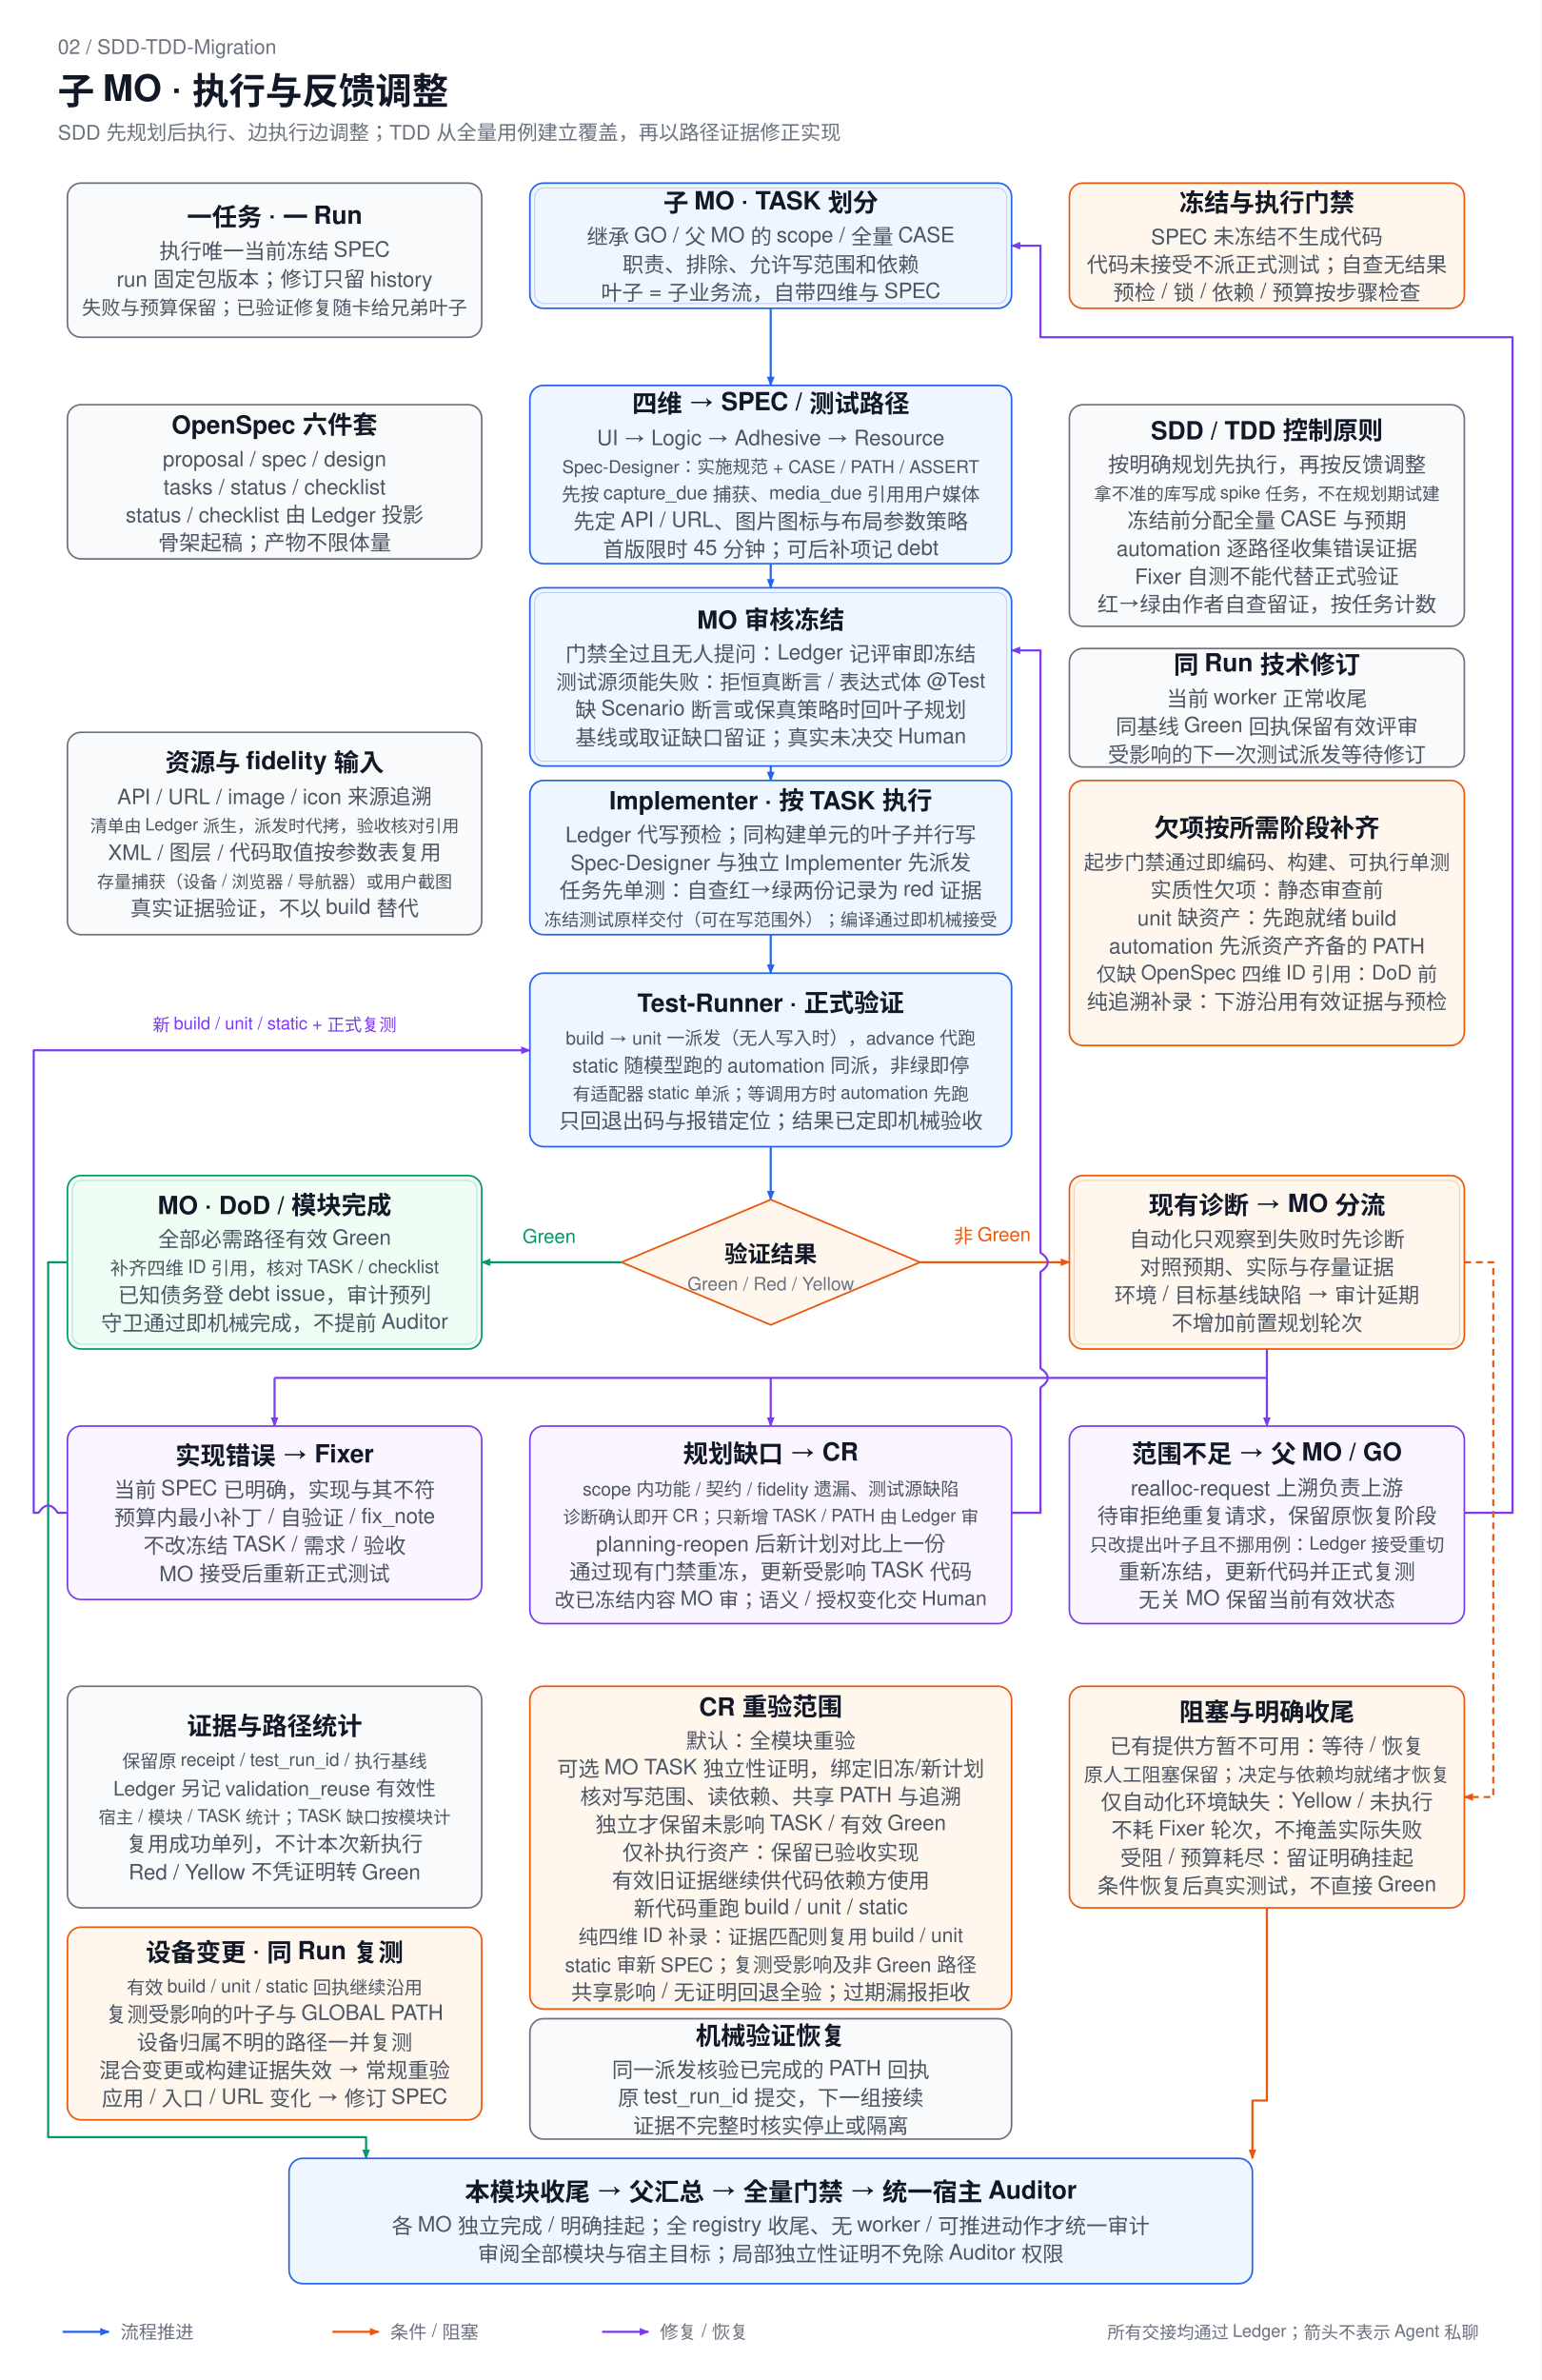
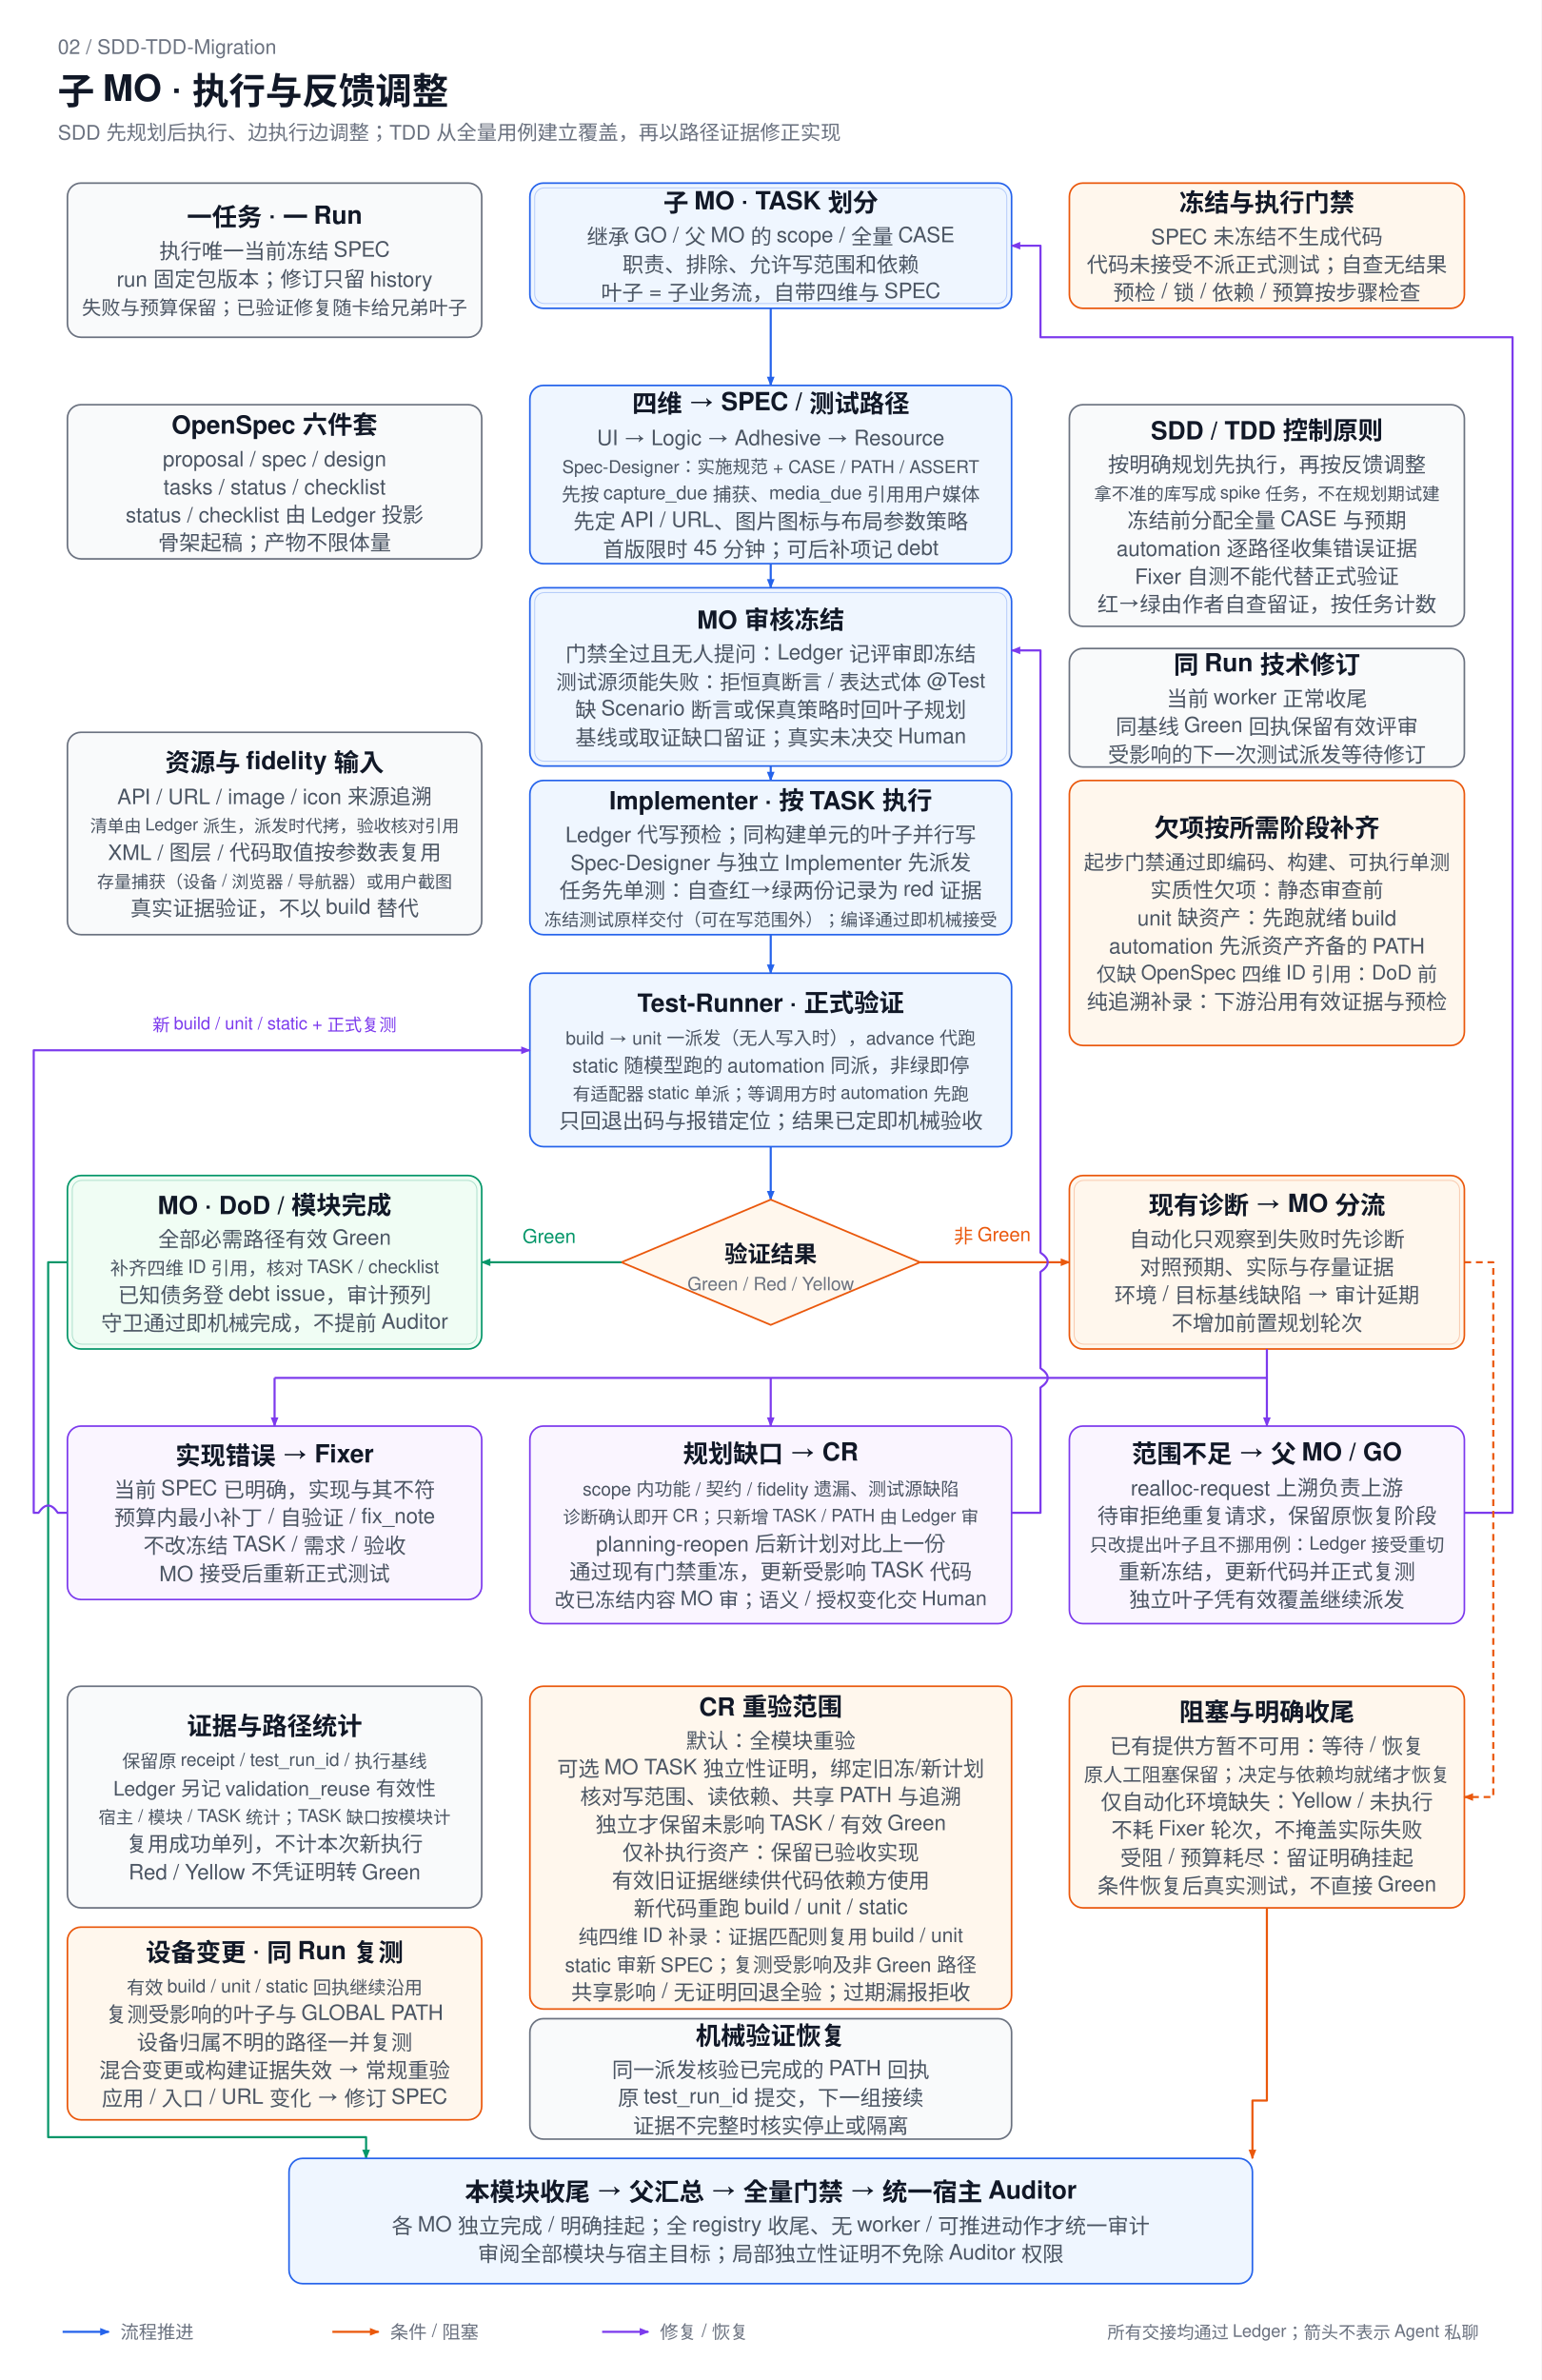
<svg xmlns="http://www.w3.org/2000/svg" width="1600" height="2470" viewBox="0 0 1600 2470" role="img" aria-labelledby="title desc">
  <style>text {font-family: "Helvetica Neue", Helvetica, Arial, "PingFang SC", "Microsoft YaHei", sans-serif;}</style>
  <defs>
    <marker id="arrow-blue" markerWidth="10" markerHeight="8" refX="9" refY="4" orient="auto" markerUnits="userSpaceOnUse">
      <path d="M0,0 L10,4 L0,8 Z" fill="#2563eb" />
    </marker>
    <marker id="arrow-orange" markerWidth="10" markerHeight="8" refX="9" refY="4" orient="auto" markerUnits="userSpaceOnUse">
      <path d="M0,0 L10,4 L0,8 Z" fill="#ea580c" />
    </marker>
    <marker id="arrow-green" markerWidth="10" markerHeight="8" refX="9" refY="4" orient="auto" markerUnits="userSpaceOnUse">
      <path d="M0,0 L10,4 L0,8 Z" fill="#059669" />
    </marker>
    <marker id="arrow-purple" markerWidth="10" markerHeight="8" refX="9" refY="4" orient="auto" markerUnits="userSpaceOnUse">
      <path d="M0,0 L10,4 L0,8 Z" fill="#7c3aed" />
    </marker>
    <marker id="arrow-gray" markerWidth="10" markerHeight="8" refX="9" refY="4" orient="auto" markerUnits="userSpaceOnUse">
      <path d="M0,0 L10,4 L0,8 Z" fill="#6b7280" />
    </marker>
  </defs>
  <rect width="1600" height="2470" fill="white" />
  <text x="60" y="56" font-size="21.00" fill="#6b7280" text-anchor="start" font-weight="400">02  /  SDD-TDD-Migration</text>
  <text x="60" y="108" font-size="38.00" fill="#111827" text-anchor="start" font-weight="700">子 MO · 执行与反馈调整</text>
  <text x="60" y="145" font-size="21.00" fill="#6b7280" text-anchor="start" font-weight="400">SDD 先规划后执行、边执行边调整；TDD 从全量用例建立覆盖，再以路径证据修正实现</text>
  <rect x="550" y="190" width="500" height="130" rx="14" fill="#eff6ff" stroke="#2563eb" stroke-width="1.7" />
  <rect x="555" y="195" width="490" height="120" rx="10" fill="none" stroke="#2563eb" stroke-opacity="0.28" />
  <text x="800.0" y="219.5" font-size="26.00" fill="#111827" text-anchor="middle" font-weight="650">子 MO · TASK 划分</text>
  <text x="800.0" y="253.5" font-size="22.00" fill="#4b5563" text-anchor="middle" font-weight="400">继承 GO / 父 MO 的 scope / 全量 CASE</text>
  <text x="800.0" y="282.5" font-size="22.00" fill="#4b5563" text-anchor="middle" font-weight="400">职责、排除、允许写范围和依赖</text>
  <text x="800.0" y="311.5" font-size="22.00" fill="#4b5563" text-anchor="middle" font-weight="400">叶子 = 子业务流，自带四维与 SPEC</text>
  <path d="M800,320 L800,400" fill="none" stroke="#2563eb" stroke-width="2.2" stroke-linejoin="round" marker-end="url(#arrow-blue)" />
  <rect x="550" y="400" width="500" height="185" rx="14" fill="#eff6ff" stroke="#2563eb" stroke-width="1.7" />
  <text x="800.0" y="428.0" font-size="26.00" fill="#111827" text-anchor="middle" font-weight="650">四维 → SPEC / 测试路径</text>
  <text x="800.0" y="462.0" font-size="22.00" fill="#4b5563" text-anchor="middle" font-weight="400">UI → Logic → Adhesive → Resource</text>
  <text x="800.0" y="491.0" font-size="18.42" fill="#4b5563" text-anchor="middle" font-weight="400">Spec-Designer：实施规范 + CASE / PATH / ASSERT</text>
  <text x="800.0" y="520.0" font-size="19.49" fill="#4b5563" text-anchor="middle" font-weight="400">先按 capture_due 捕获、media_due 引用用户媒体</text>
  <text x="800.0" y="549.0" font-size="22.00" fill="#4b5563" text-anchor="middle" font-weight="400">先定 API / URL、图片图标与布局参数策略</text>
  <text x="800.0" y="578.0" font-size="22.00" fill="#4b5563" text-anchor="middle" font-weight="400">首版限时 45 分钟；可后补项记 debt</text>
  <path d="M800,585 L800,610" fill="none" stroke="#2563eb" stroke-width="2.2" stroke-linejoin="round" marker-end="url(#arrow-blue)" />
  <rect x="550" y="610" width="500" height="185" rx="14" fill="#eff6ff" stroke="#2563eb" stroke-width="1.7" />
  <rect x="555" y="615" width="490" height="175" rx="10" fill="none" stroke="#2563eb" stroke-opacity="0.28" />
  <text x="800.0" y="652.5" font-size="26.00" fill="#111827" text-anchor="middle" font-weight="650">MO 审核冻结</text>
  <text x="800.0" y="686.5" font-size="22.00" fill="#4b5563" text-anchor="middle" font-weight="400">门禁全过且无人提问：Ledger 记评审即冻结</text>
  <text x="800.0" y="715.5" font-size="21.24" fill="#4b5563" text-anchor="middle" font-weight="400">测试源须能失败：拒恒真断言 / 表达式体 @Test</text>
  <text x="800.0" y="744.5" font-size="22.00" fill="#4b5563" text-anchor="middle" font-weight="400">缺 Scenario 断言或保真策略时回叶子规划</text>
  <text x="800.0" y="773.5" font-size="22.00" fill="#4b5563" text-anchor="middle" font-weight="400">基线或取证缺口留证；真实未决交 Human</text>
  <path d="M800,795 L800,810" fill="none" stroke="#2563eb" stroke-width="2.2" stroke-linejoin="round" marker-end="url(#arrow-blue)" />
  <rect x="550" y="810" width="500" height="160" rx="14" fill="#eff6ff" stroke="#2563eb" stroke-width="1.7" />
  <text x="800.0" y="840.0" font-size="26.00" fill="#111827" text-anchor="middle" font-weight="650">Implementer · 按 TASK 执行</text>
  <text x="800.0" y="874.0" font-size="22.00" fill="#4b5563" text-anchor="middle" font-weight="400">Ledger 代写预检；同构建单元的叶子并行写</text>
  <text x="800.0" y="903.0" font-size="21.97" fill="#4b5563" text-anchor="middle" font-weight="400">Spec-Designer 与独立 Implementer 先派发</text>
  <text x="800.0" y="932.0" font-size="22.00" fill="#4b5563" text-anchor="middle" font-weight="400">任务先单测：自查红→绿两份记录为 red 证据</text>
  <text x="800.0" y="961.0" font-size="18.08" fill="#4b5563" text-anchor="middle" font-weight="400">冻结测试原样交付（可在写范围外）；编译通过即机械接受</text>
  <path d="M800,970 L800,1010" fill="none" stroke="#2563eb" stroke-width="2.2" stroke-linejoin="round" marker-end="url(#arrow-blue)" />
  <rect x="550" y="1010" width="500" height="180" rx="14" fill="#eff6ff" stroke="#2563eb" stroke-width="1.7" />
  <text x="800.0" y="1050.0" font-size="26.00" fill="#111827" text-anchor="middle" font-weight="650">Test-Runner · 正式验证</text>
  <text x="800.0" y="1084.0" font-size="18.82" fill="#4b5563" text-anchor="middle" font-weight="400">build → unit 一派发（无人写入时），advance 代跑</text>
  <text x="800.0" y="1113.0" font-size="20.59" fill="#4b5563" text-anchor="middle" font-weight="400">static 随模型跑的 automation 同派，非绿即停</text>
  <text x="800.0" y="1142.0" font-size="18.50" fill="#4b5563" text-anchor="middle" font-weight="400">有适配器 static 单派；等调用方时 automation 先跑</text>
  <text x="800.0" y="1171.0" font-size="22.00" fill="#4b5563" text-anchor="middle" font-weight="400">只回退出码与报错定位；结果已定即机械验收</text>
  <path d="M800,1190 L800,1245" fill="none" stroke="#2563eb" stroke-width="2.2" stroke-linejoin="round" marker-end="url(#arrow-blue)" />
  <path d="M800,1245.0 L955.0,1310 L800,1375.0 L645.0,1310 Z" fill="#fff7ed" stroke="#ea580c" stroke-width="1.8" />
  <text x="800" y="1310" font-size="24.00" fill="#111827" text-anchor="middle" font-weight="650">验证结果</text>
  <text x="800" y="1339" font-size="19.00" fill="#6b7280" text-anchor="middle" font-weight="400">Green / Red / Yellow</text>
  <path d="M645,1310 L500,1310" fill="none" stroke="#059669" stroke-width="2.2" stroke-linejoin="round" marker-end="url(#arrow-green)" />
  <rect x="532.5" y="1270" width="75.0" height="29" rx="4" fill="white" opacity="0.97" />
  <text x="570" y="1290" font-size="20.00" fill="#059669" text-anchor="middle" font-weight="400">Green</text>
  <rect x="70" y="1220" width="430" height="180" rx="14" fill="#f0fdf4" stroke="#059669" stroke-width="1.7" />
  <rect x="75" y="1225" width="420" height="170" rx="10" fill="none" stroke="#059669" stroke-opacity="0.28" />
  <text x="285.0" y="1260.0" font-size="26.00" fill="#111827" text-anchor="middle" font-weight="650">MO · DoD / 模块完成</text>
  <text x="285.0" y="1294.0" font-size="22.00" fill="#4b5563" text-anchor="middle" font-weight="400">全部必需路径有效 Green</text>
  <text x="285.0" y="1323.0" font-size="19.07" fill="#4b5563" text-anchor="middle" font-weight="400">补齐四维 ID 引用，核对 TASK / checklist</text>
  <text x="285.0" y="1352.0" font-size="22.00" fill="#4b5563" text-anchor="middle" font-weight="400">已知债务登 debt issue，审计预列</text>
  <text x="285.0" y="1381.0" font-size="22.00" fill="#4b5563" text-anchor="middle" font-weight="400">守卫通过即机械完成，不提前 Auditor</text>
  <path d="M70,1310 L50,1310 L50,2218 L380,2218 L380,2240" fill="none" stroke="#059669" stroke-width="2.2" stroke-linejoin="round" marker-end="url(#arrow-green)" />
  <path d="M955,1310 L1110,1310" fill="none" stroke="#ea580c" stroke-width="2.2" stroke-linejoin="round" marker-end="url(#arrow-orange)" />
  <rect x="976.8" y="1270" width="106.4" height="29" rx="4" fill="white" opacity="0.97" />
  <text x="1030" y="1290" font-size="20.00" fill="#ea580c" text-anchor="middle" font-weight="400">非 Green</text>
  <rect x="1110" y="1220" width="410" height="180" rx="14" fill="#fff7ed" stroke="#ea580c" stroke-width="1.7" />
  <rect x="1115" y="1225" width="400" height="170" rx="10" fill="none" stroke="#ea580c" stroke-opacity="0.28" />
  <text x="1315.0" y="1260.0" font-size="26.00" fill="#111827" text-anchor="middle" font-weight="650">现有诊断 → MO 分流</text>
  <text x="1315.0" y="1294.0" font-size="22.00" fill="#4b5563" text-anchor="middle" font-weight="400">自动化只观察到失败时先诊断</text>
  <text x="1315.0" y="1323.0" font-size="22.00" fill="#4b5563" text-anchor="middle" font-weight="400">对照预期、实际与存量证据</text>
  <text x="1315.0" y="1352.0" font-size="22.00" fill="#4b5563" text-anchor="middle" font-weight="400">环境 / 目标基线缺陷 → 审计延期</text>
  <text x="1315.0" y="1381.0" font-size="22.00" fill="#4b5563" text-anchor="middle" font-weight="400">不增加前置规划轮次</text>
  <path d="M1315,1400 L1315,1430 L285,1430" fill="none" stroke="#7c3aed" stroke-width="2.2" stroke-linejoin="round" />
  <path d="M285,1430 L285,1480" fill="none" stroke="#7c3aed" stroke-width="2.2" stroke-linejoin="round" marker-end="url(#arrow-purple)" />
  <path d="M800,1430 L800,1480" fill="none" stroke="#7c3aed" stroke-width="2.2" stroke-linejoin="round" marker-end="url(#arrow-purple)" />
  <path d="M1315,1430 L1315,1480" fill="none" stroke="#7c3aed" stroke-width="2.2" stroke-linejoin="round" marker-end="url(#arrow-purple)" />
  <rect x="70" y="1480" width="430" height="180" rx="14" fill="#faf5ff" stroke="#7c3aed" stroke-width="1.7" />
  <text x="285.0" y="1520.0" font-size="26.00" fill="#111827" text-anchor="middle" font-weight="650">实现错误 → Fixer</text>
  <text x="285.0" y="1554.0" font-size="22.00" fill="#4b5563" text-anchor="middle" font-weight="400">当前 SPEC 已明确，实现与其不符</text>
  <text x="285.0" y="1583.0" font-size="22.00" fill="#4b5563" text-anchor="middle" font-weight="400">预算内最小补丁 / 自验证 / fix_note</text>
  <text x="285.0" y="1612.0" font-size="22.00" fill="#4b5563" text-anchor="middle" font-weight="400">不改冻结 TASK / 需求 / 验收</text>
  <text x="285.0" y="1641.0" font-size="22.00" fill="#4b5563" text-anchor="middle" font-weight="400">MO 接受后重新正式测试</text>
  <path d="M70,1570 L60,1570 Q50,1555 40,1570 L35,1570 L35,1090 L550,1090" fill="none" stroke="#7c3aed" stroke-width="2.2" stroke-linejoin="round" marker-end="url(#arrow-purple)" />
  <rect x="102.75" y="1052" width="364.5" height="27" rx="4" fill="white" opacity="0.97" />
  <text x="285" y="1070" font-size="18.00" fill="#7c3aed" text-anchor="middle" font-weight="400">新 build / unit / static + 正式复测</text>
  <rect x="550" y="1480" width="500" height="205" rx="14" fill="#faf5ff" stroke="#7c3aed" stroke-width="1.7" />
  <text x="800.0" y="1518.0" font-size="26.00" fill="#111827" text-anchor="middle" font-weight="650">规划缺口 → CR</text>
  <text x="800.0" y="1552.0" font-size="18.82" fill="#4b5563" text-anchor="middle" font-weight="400">scope 内功能 / 契约 / fidelity 遗漏、测试源缺陷</text>
  <text x="800.0" y="1581.0" font-size="18.30" fill="#4b5563" text-anchor="middle" font-weight="400">诊断确认即开 CR；只新增 TASK / PATH 由 Ledger 审</text>
  <text x="800.0" y="1610.0" font-size="22.00" fill="#4b5563" text-anchor="middle" font-weight="400">planning-reopen 后新计划对比上一份</text>
  <text x="800.0" y="1639.0" font-size="22.00" fill="#4b5563" text-anchor="middle" font-weight="400">通过现有门禁重冻，更新受影响 TASK 代码</text>
  <text x="800.0" y="1668.0" font-size="20.97" fill="#4b5563" text-anchor="middle" font-weight="400">改已冻结内容 MO 审；语义 / 授权变化交 Human</text>
  <path d="M1050,1570 L1080,1570 L1080,1440 Q1095,1430 1080,1420 L1080,1320 Q1095,1310 1080,1300 L1080,675 L1050,675" fill="none" stroke="#7c3aed" stroke-width="2.2" stroke-linejoin="round" marker-end="url(#arrow-purple)" />
  <rect x="1110" y="1480" width="410" height="205" rx="14" fill="#faf5ff" stroke="#7c3aed" stroke-width="1.7" />
  <text x="1315.0" y="1518.0" font-size="26.00" fill="#111827" text-anchor="middle" font-weight="650">范围不足 → 父 MO / GO</text>
  <text x="1315.0" y="1552.0" font-size="22.00" fill="#4b5563" text-anchor="middle" font-weight="400">realloc-request 上溯负责上游</text>
  <text x="1315.0" y="1581.0" font-size="22.00" fill="#4b5563" text-anchor="middle" font-weight="400">待审拒绝重复请求，保留原恢复阶段</text>
  <text x="1315.0" y="1610.0" font-size="19.01" fill="#4b5563" text-anchor="middle" font-weight="400">只改提出叶子且不挪用例：Ledger 接受重切</text>
  <text x="1315.0" y="1639.0" font-size="22.00" fill="#4b5563" text-anchor="middle" font-weight="400">重新冻结，更新代码并正式复测</text>
-   <text x="1315.0" y="1668.0" font-size="22.00" fill="#4b5563" text-anchor="middle" font-weight="400">无关 MO 保留当前有效状态</text>
+   <text x="1315.0" y="1668.0" font-size="22.00" fill="#4b5563" text-anchor="middle" font-weight="400">独立叶子凭有效覆盖继续派发</text>
  <path d="M1520,1570 L1570,1570 L1570,350 L1080,350 L1080,255 L1050,255" fill="none" stroke="#7c3aed" stroke-width="2.2" stroke-linejoin="round" marker-end="url(#arrow-purple)" />
  <rect x="550" y="1750" width="500" height="335" rx="14" fill="#fff7ed" stroke="#ea580c" stroke-width="1.7" />
  <text x="800.0" y="1780.5" font-size="26.00" fill="#111827" text-anchor="middle" font-weight="650">CR 重验范围</text>
  <text x="800.0" y="1814.5" font-size="22.00" fill="#4b5563" text-anchor="middle" font-weight="400">默认：全模块重验</text>
  <text x="800.0" y="1843.5" font-size="22.00" fill="#4b5563" text-anchor="middle" font-weight="400">可选 MO TASK 独立性证明，绑定旧冻/新计划</text>
  <text x="800.0" y="1872.5" font-size="22.00" fill="#4b5563" text-anchor="middle" font-weight="400">核对写范围、读依赖、共享 PATH 与追溯</text>
  <text x="800.0" y="1901.5" font-size="22.00" fill="#4b5563" text-anchor="middle" font-weight="400">独立才保留未影响 TASK / 有效 Green</text>
  <text x="800.0" y="1930.5" font-size="22.00" fill="#4b5563" text-anchor="middle" font-weight="400">仅补执行资产：保留已验收实现</text>
  <text x="800.0" y="1959.5" font-size="22.00" fill="#4b5563" text-anchor="middle" font-weight="400">有效旧证据继续供代码依赖方使用</text>
  <text x="800.0" y="1988.5" font-size="22.00" fill="#4b5563" text-anchor="middle" font-weight="400">新代码重跑 build / unit / static</text>
  <text x="800.0" y="2017.5" font-size="20.71" fill="#4b5563" text-anchor="middle" font-weight="400">纯四维 ID 补录：证据匹配则复用 build / unit</text>
  <text x="800.0" y="2046.5" font-size="20.59" fill="#4b5563" text-anchor="middle" font-weight="400">static 审新 SPEC；复测受影响及非 Green 路径</text>
  <text x="800.0" y="2075.5" font-size="22.00" fill="#4b5563" text-anchor="middle" font-weight="400">共享影响 / 无证明回退全验；过期漏报拒收</text>
  <rect x="70" y="1750" width="430" height="230" rx="14" fill="#f9fafb" stroke="#6b7280" stroke-width="1.7" />
  <text x="285.0" y="1800.5" font-size="26.00" fill="#111827" text-anchor="middle" font-weight="650">证据与路径统计</text>
  <text x="285.0" y="1834.5" font-size="18.82" fill="#4b5563" text-anchor="middle" font-weight="400">保留原 receipt / test_run_id / 执行基线</text>
  <text x="285.0" y="1863.5" font-size="20.78" fill="#4b5563" text-anchor="middle" font-weight="400">Ledger 另记 validation_reuse 有效性</text>
  <text x="285.0" y="1892.5" font-size="18.08" fill="#4b5563" text-anchor="middle" font-weight="400">宿主 / 模块 / TASK 统计；TASK 缺口按模块计</text>
  <text x="285.0" y="1921.5" font-size="22.00" fill="#4b5563" text-anchor="middle" font-weight="400">复用成功单列，不计本次新执行</text>
  <text x="285.0" y="1950.5" font-size="22.00" fill="#4b5563" text-anchor="middle" font-weight="400">Red / Yellow 不凭证明转 Green</text>
  <rect x="70" y="2000" width="430" height="200" rx="14" fill="#fff7ed" stroke="#ea580c" stroke-width="1.7" />
  <text x="285.0" y="2035.5" font-size="26.00" fill="#111827" text-anchor="middle" font-weight="650">设备变更 · 同 Run 复测</text>
  <text x="285.0" y="2069.5" font-size="18.95" fill="#4b5563" text-anchor="middle" font-weight="400">有效 build / unit / static 回执继续沿用</text>
  <text x="285.0" y="2098.5" font-size="22.00" fill="#4b5563" text-anchor="middle" font-weight="400">复测受影响的叶子与 GLOBAL PATH</text>
  <text x="285.0" y="2127.5" font-size="22.00" fill="#4b5563" text-anchor="middle" font-weight="400">设备归属不明的路径一并复测</text>
  <text x="285.0" y="2156.5" font-size="22.00" fill="#4b5563" text-anchor="middle" font-weight="400">混合变更或构建证据失效 → 常规重验</text>
  <text x="285.0" y="2185.5" font-size="21.91" fill="#4b5563" text-anchor="middle" font-weight="400">应用 / 入口 / URL 变化 → 修订 SPEC</text>
  <rect x="550" y="2095" width="500" height="125" rx="14" fill="#f9fafb" stroke="#6b7280" stroke-width="1.7" />
  <text x="800.0" y="2122.0" font-size="26.00" fill="#111827" text-anchor="middle" font-weight="650">机械验证恢复</text>
  <text x="800.0" y="2156.0" font-size="22.00" fill="#4b5563" text-anchor="middle" font-weight="400">同一派发核验已完成的 PATH 回执</text>
  <text x="800.0" y="2185.0" font-size="22.00" fill="#4b5563" text-anchor="middle" font-weight="400">原 test_run_id 提交，下一组接续</text>
  <text x="800.0" y="2214.0" font-size="22.00" fill="#4b5563" text-anchor="middle" font-weight="400">证据不完整时核实停止或隔离</text>
  <rect x="1110" y="1750" width="410" height="230" rx="14" fill="#fff7ed" stroke="#ea580c" stroke-width="1.7" />
  <text x="1315.0" y="1786.0" font-size="26.00" fill="#111827" text-anchor="middle" font-weight="650">阻塞与明确收尾</text>
  <text x="1315.0" y="1820.0" font-size="22.00" fill="#4b5563" text-anchor="middle" font-weight="400">已有提供方暂不可用：等待 / 恢复</text>
  <text x="1315.0" y="1849.0" font-size="20.00" fill="#4b5563" text-anchor="middle" font-weight="400">原人工阻塞保留；决定与依赖均就绪才恢复</text>
  <text x="1315.0" y="1878.0" font-size="22.00" fill="#4b5563" text-anchor="middle" font-weight="400">仅自动化环境缺失：Yellow / 未执行</text>
  <text x="1315.0" y="1907.0" font-size="22.00" fill="#4b5563" text-anchor="middle" font-weight="400">不耗 Fixer 轮次，不掩盖实际失败</text>
  <text x="1315.0" y="1936.0" font-size="22.00" fill="#4b5563" text-anchor="middle" font-weight="400">受阻 / 预算耗尽：留证明确挂起</text>
  <text x="1315.0" y="1965.0" font-size="22.00" fill="#4b5563" text-anchor="middle" font-weight="400">条件恢复后真实测试，不直接 Green</text>
  <path d="M1520,1310 L1550,1310 L1550,1865 L1520,1865" fill="none" stroke="#ea580c" stroke-width="2.2" stroke-linejoin="round" stroke-dasharray="7 5" marker-end="url(#arrow-orange)" />
  <path d="M1315,1980 L1315,2180 L1300,2180 L1300,2240" fill="none" stroke="#ea580c" stroke-width="2.2" stroke-linejoin="round" marker-end="url(#arrow-orange)" />
  <rect x="300" y="2240" width="1000" height="130" rx="14" fill="#eff6ff" stroke="#2563eb" stroke-width="1.7" />
  <text x="800.0" y="2284.0" font-size="26.00" fill="#111827" text-anchor="middle" font-weight="650">本模块收尾 → 父汇总 → 全量门禁 → 统一宿主 Auditor</text>
  <text x="800.0" y="2318.0" font-size="22.00" fill="#4b5563" text-anchor="middle" font-weight="400">各 MO 独立完成 / 明确挂起；全 registry 收尾、无 worker / 可推进动作才统一审计</text>
  <text x="800.0" y="2347.0" font-size="22.00" fill="#4b5563" text-anchor="middle" font-weight="400">审阅全部模块与宿主目标；局部独立性证明不免除 Auditor 权限</text>
  <rect x="70" y="190" width="430" height="160" rx="14" fill="#f9fafb" stroke="#6b7280" stroke-width="1.7" />
  <text x="285.0" y="234.5" font-size="26.00" fill="#111827" text-anchor="middle" font-weight="650">一任务 · 一 Run</text>
  <text x="285.0" y="268.5" font-size="22.00" fill="#4b5563" text-anchor="middle" font-weight="400">执行唯一当前冻结 SPEC</text>
  <text x="285.0" y="297.5" font-size="22.00" fill="#4b5563" text-anchor="middle" font-weight="400">run 固定包版本；修订只留 history</text>
  <text x="285.0" y="326.5" font-size="20.00" fill="#4b5563" text-anchor="middle" font-weight="400">失败与预算保留；已验证修复随卡给兄弟叶子</text>
  <rect x="70" y="420" width="430" height="160" rx="14" fill="#f9fafb" stroke="#6b7280" stroke-width="1.7" />
  <text x="285.0" y="450.0" font-size="26.00" fill="#111827" text-anchor="middle" font-weight="650">OpenSpec 六件套</text>
  <text x="285.0" y="484.0" font-size="22.00" fill="#4b5563" text-anchor="middle" font-weight="400">proposal / spec / design</text>
  <text x="285.0" y="513.0" font-size="22.00" fill="#4b5563" text-anchor="middle" font-weight="400">tasks / status / checklist</text>
  <text x="285.0" y="542.0" font-size="21.75" fill="#4b5563" text-anchor="middle" font-weight="400">status / checklist 由 Ledger 投影</text>
  <text x="285.0" y="571.0" font-size="22.00" fill="#4b5563" text-anchor="middle" font-weight="400">骨架起稿；产物不限体量</text>
  <rect x="70" y="760" width="430" height="210" rx="14" fill="#f9fafb" stroke="#6b7280" stroke-width="1.7" />
  <text x="285.0" y="800.5" font-size="26.00" fill="#111827" text-anchor="middle" font-weight="650">资源与 fidelity 输入</text>
  <text x="285.0" y="834.5" font-size="21.92" fill="#4b5563" text-anchor="middle" font-weight="400">API / URL / image / icon 来源追溯</text>
  <text x="285.0" y="863.5" font-size="17.73" fill="#4b5563" text-anchor="middle" font-weight="400">清单由 Ledger 派生，派发时代拷，验收核对引用</text>
  <text x="285.0" y="892.5" font-size="22.00" fill="#4b5563" text-anchor="middle" font-weight="400">XML / 图层 / 代码取值按参数表复用</text>
  <text x="285.0" y="921.5" font-size="17.84" fill="#4b5563" text-anchor="middle" font-weight="400">存量捕获（设备 / 浏览器 / 导航器）或用户截图</text>
  <text x="285.0" y="950.5" font-size="22.00" fill="#4b5563" text-anchor="middle" font-weight="400">真实证据验证，不以 build 替代</text>
  <rect x="1110" y="190" width="410" height="130" rx="14" fill="#fff7ed" stroke="#ea580c" stroke-width="1.7" />
  <text x="1315.0" y="219.5" font-size="26.00" fill="#111827" text-anchor="middle" font-weight="650">冻结与执行门禁</text>
  <text x="1315.0" y="253.5" font-size="22.00" fill="#4b5563" text-anchor="middle" font-weight="400">SPEC 未冻结不生成代码</text>
  <text x="1315.0" y="282.5" font-size="22.00" fill="#4b5563" text-anchor="middle" font-weight="400">代码未接受不派正式测试；自查无结果</text>
  <text x="1315.0" y="311.5" font-size="22.00" fill="#4b5563" text-anchor="middle" font-weight="400">预检 / 锁 / 依赖 / 预算按步骤检查</text>
  <rect x="1110" y="420" width="410" height="230" rx="14" fill="#f9fafb" stroke="#6b7280" stroke-width="1.7" />
  <text x="1315.0" y="456.0" font-size="26.00" fill="#111827" text-anchor="middle" font-weight="650">SDD / TDD 控制原则</text>
  <text x="1315.0" y="490.0" font-size="22.00" fill="#4b5563" text-anchor="middle" font-weight="400">按明确规划先执行，再按反馈调整</text>
  <text x="1315.0" y="519.0" font-size="18.10" fill="#4b5563" text-anchor="middle" font-weight="400">拿不准的库写成 spike 任务，不在规划期试建</text>
  <text x="1315.0" y="548.0" font-size="22.00" fill="#4b5563" text-anchor="middle" font-weight="400">冻结前分配全量 CASE 与预期</text>
  <text x="1315.0" y="577.0" font-size="22.00" fill="#4b5563" text-anchor="middle" font-weight="400">automation 逐路径收集错误证据</text>
  <text x="1315.0" y="606.0" font-size="22.00" fill="#4b5563" text-anchor="middle" font-weight="400">Fixer 自测不能代替正式验证</text>
  <text x="1315.0" y="635.0" font-size="22.00" fill="#4b5563" text-anchor="middle" font-weight="400">红→绿由作者自查留证，按任务计数</text>
  <rect x="1110" y="673" width="410" height="123" rx="14" fill="#f9fafb" stroke="#6b7280" stroke-width="1.7" />
  <text x="1315.0" y="699.0" font-size="26.00" fill="#111827" text-anchor="middle" font-weight="650">同 Run 技术修订</text>
  <text x="1315.0" y="733.0" font-size="22.00" fill="#4b5563" text-anchor="middle" font-weight="400">当前 worker 正常收尾</text>
  <text x="1315.0" y="762.0" font-size="22.00" fill="#4b5563" text-anchor="middle" font-weight="400">同基线 Green 回执保留有效评审</text>
  <text x="1315.0" y="791.0" font-size="22.00" fill="#4b5563" text-anchor="middle" font-weight="400">受影响的下一次测试派发等待修订</text>
  <rect x="1110" y="810" width="410" height="275" rx="14" fill="#fff7ed" stroke="#ea580c" stroke-width="1.7" />
  <text x="1315.0" y="868.5" font-size="26.00" fill="#111827" text-anchor="middle" font-weight="650">欠项按所需阶段补齐</text>
  <text x="1315.0" y="902.5" font-size="21.11" fill="#4b5563" text-anchor="middle" font-weight="400">起步门禁通过即编码、构建、可执行单测</text>
  <text x="1315.0" y="931.5" font-size="22.00" fill="#4b5563" text-anchor="middle" font-weight="400">实质性欠项：静态审查前</text>
  <text x="1315.0" y="960.5" font-size="22.00" fill="#4b5563" text-anchor="middle" font-weight="400">unit 缺资产：先跑就绪 build</text>
  <text x="1315.0" y="989.5" font-size="22.00" fill="#4b5563" text-anchor="middle" font-weight="400">automation 先派资产齐备的 PATH</text>
  <text x="1315.0" y="1018.5" font-size="20.81" fill="#4b5563" text-anchor="middle" font-weight="400">仅缺 OpenSpec 四维 ID 引用：DoD 前</text>
  <text x="1315.0" y="1047.5" font-size="22.00" fill="#4b5563" text-anchor="middle" font-weight="400">纯追溯补录：下游沿用有效证据与预检</text>
  <path d="M65,2420 L113,2420" fill="none" stroke="#2563eb" stroke-width="2.2" stroke-linejoin="round" marker-end="url(#arrow-blue)" />
  <text x="125" y="2427" font-size="19.00" fill="#6b7280" text-anchor="start" font-weight="400">流程推进</text>
  <path d="M345,2420 L393,2420" fill="none" stroke="#ea580c" stroke-width="2.2" stroke-linejoin="round" marker-end="url(#arrow-orange)" />
  <text x="405" y="2427" font-size="19.00" fill="#6b7280" text-anchor="start" font-weight="400">条件 / 阻塞</text>
  <path d="M625,2420 L673,2420" fill="none" stroke="#7c3aed" stroke-width="2.2" stroke-linejoin="round" marker-end="url(#arrow-purple)" />
  <text x="685" y="2427" font-size="19.00" fill="#6b7280" text-anchor="start" font-weight="400">修复 / 恢复</text>
  <text x="1535" y="2427" font-size="18.00" fill="#6b7280" text-anchor="end" font-weight="400">所有交接均通过 Ledger；箭头不表示 Agent 私聊</text>
</svg>
